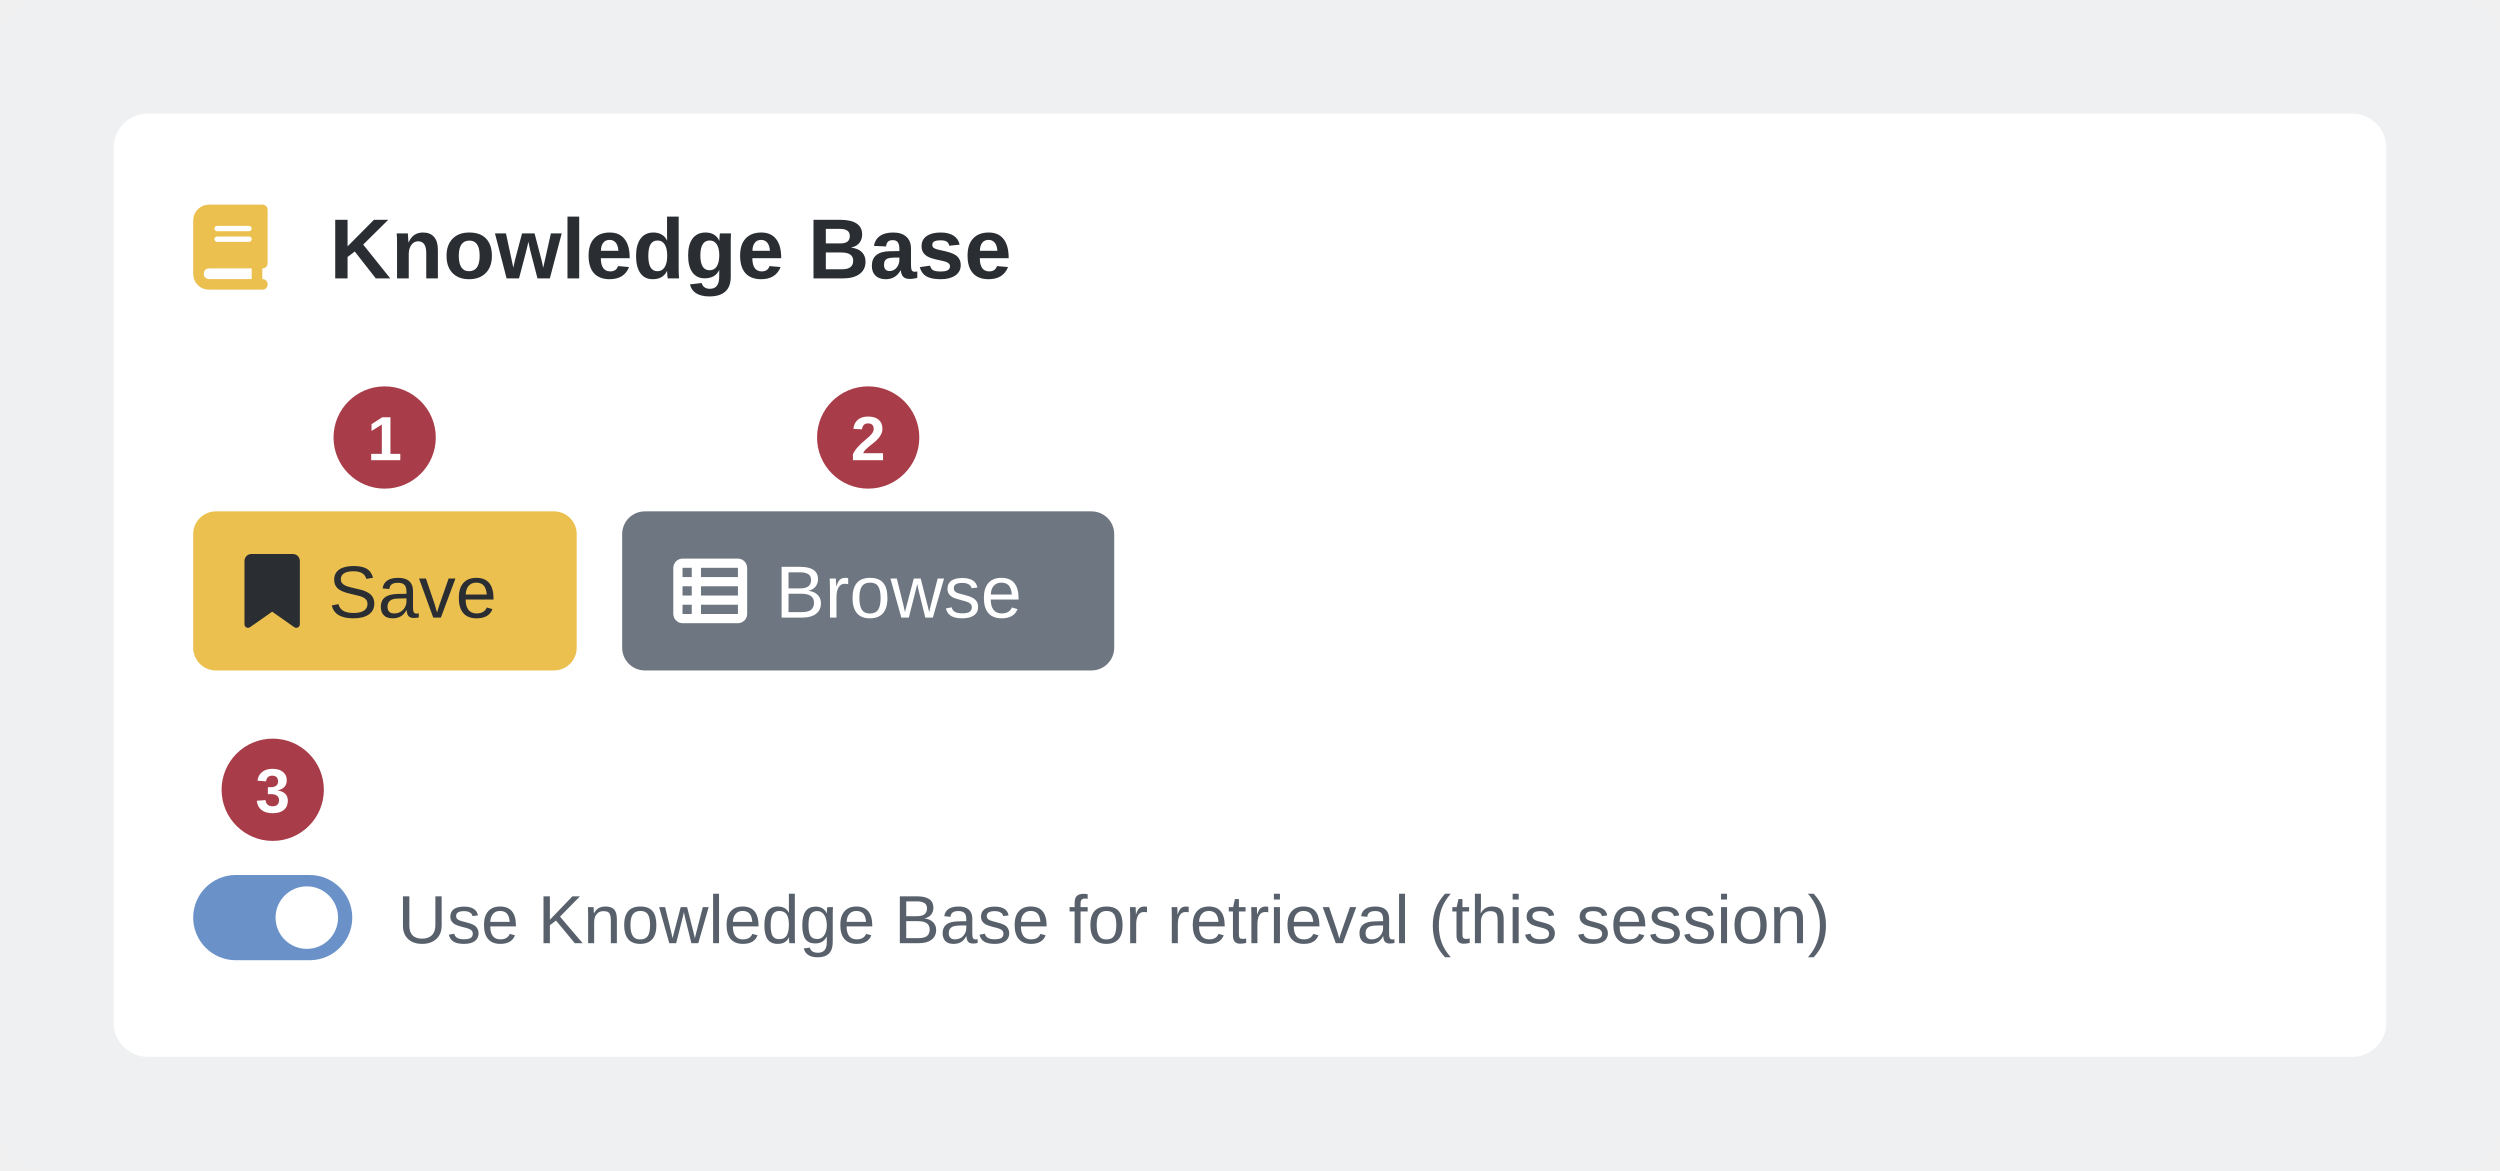
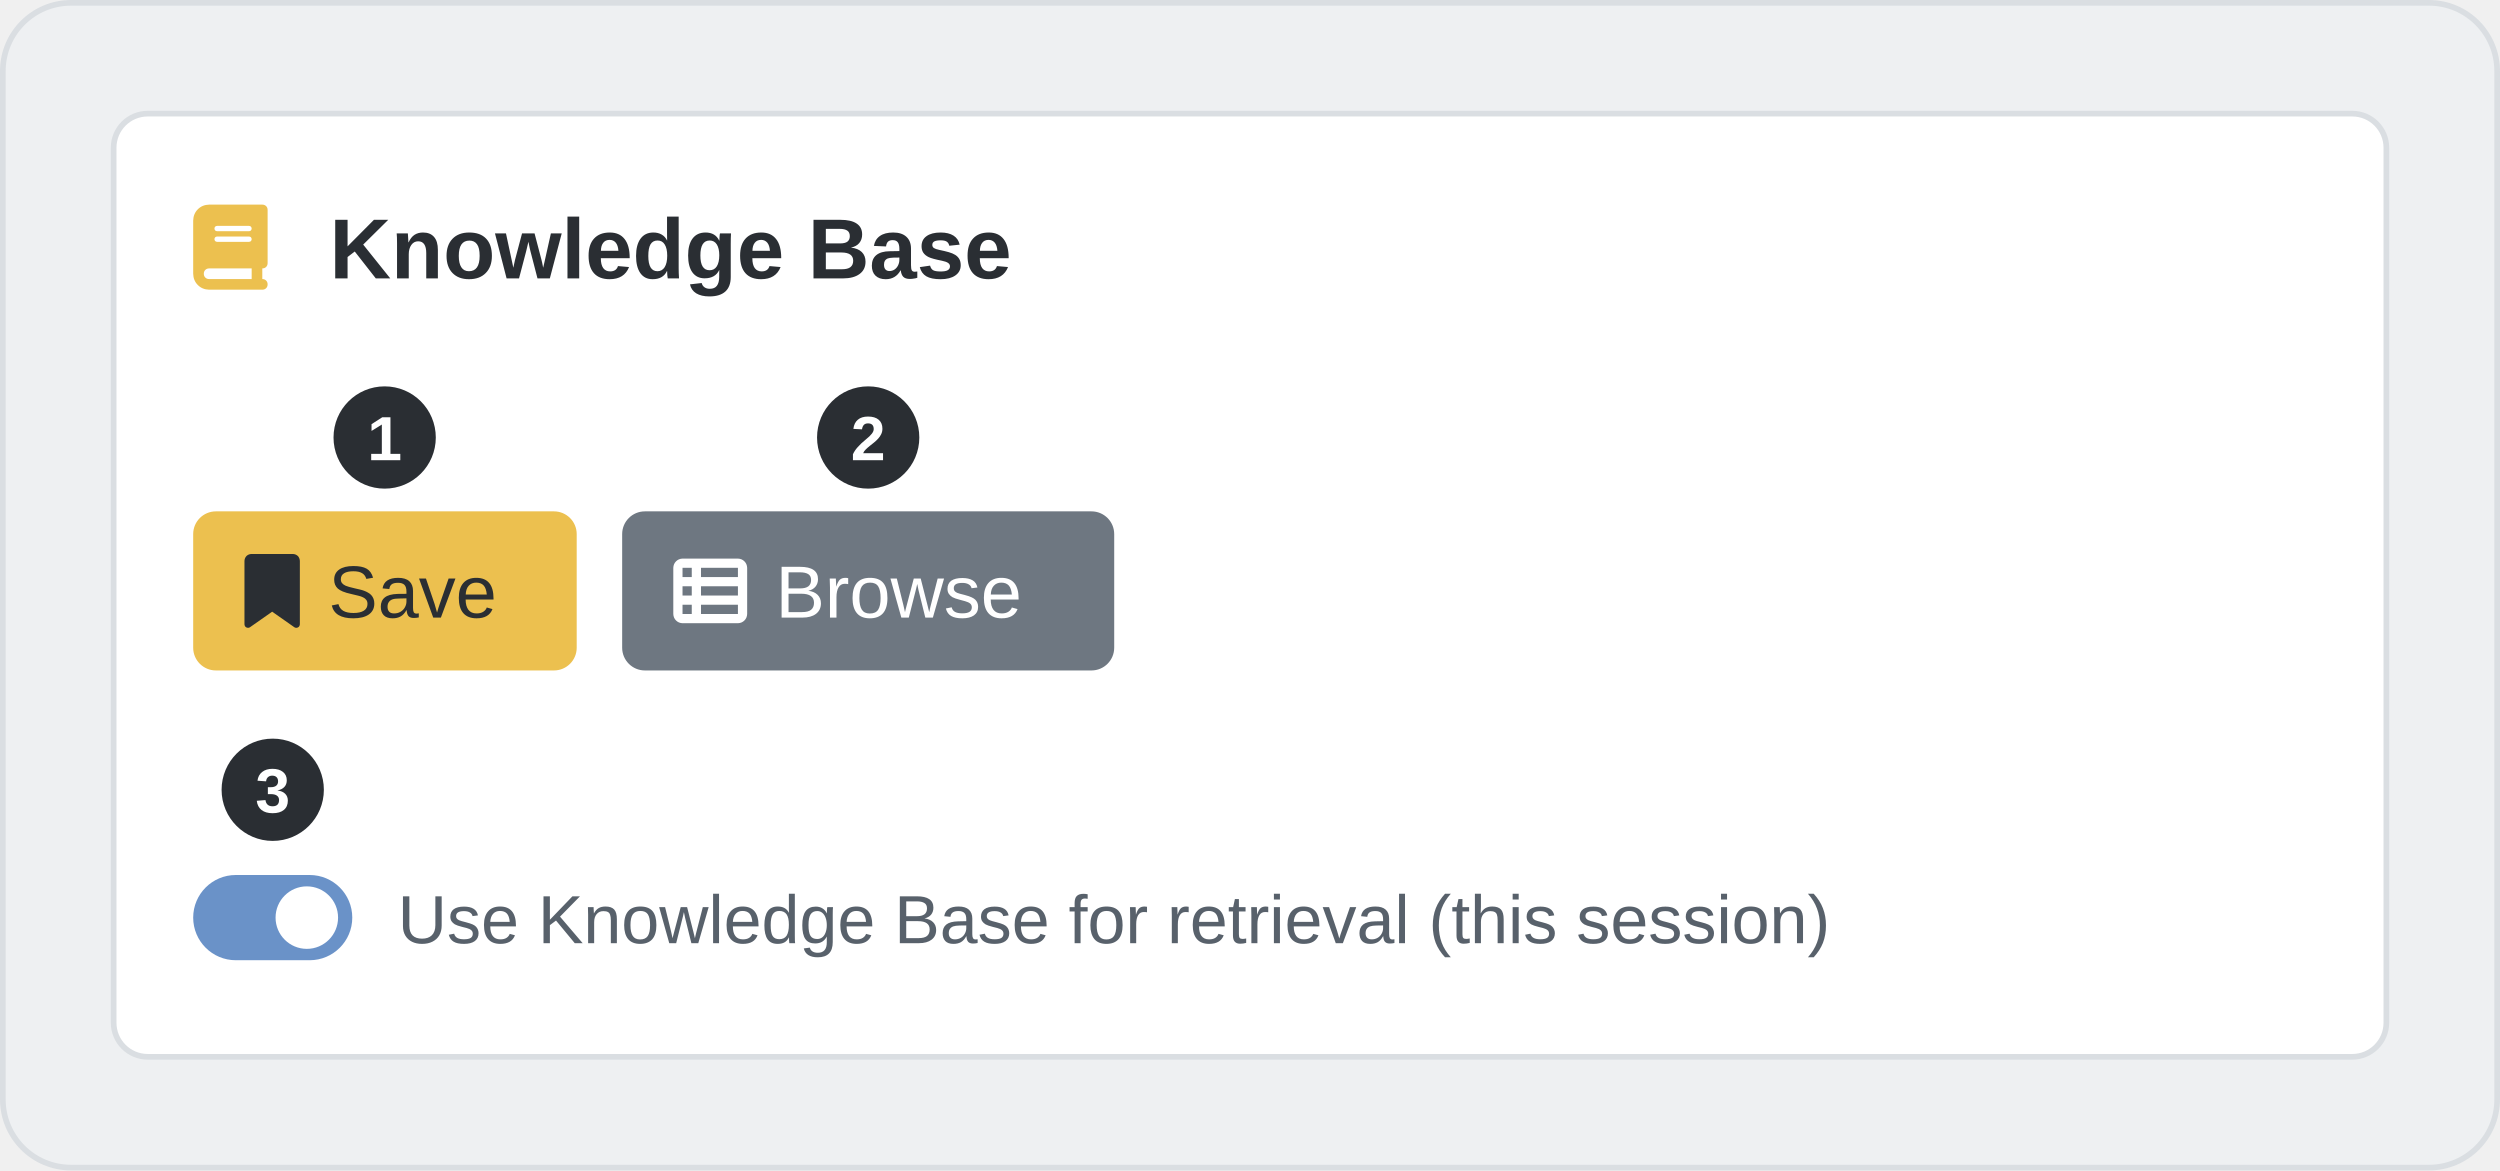
<svg xmlns="http://www.w3.org/2000/svg" role="img" width="440" height="206" viewBox="0 0 440 206" font-family="-apple-system, 'Hiragino Sans', 'Noto Sans JP', 'Helvetica Neue', Arial, sans-serif">
  <defs>
    <symbol id="i-solid-book" viewBox="0 -448 448 512">
      <path transform="scale(1 -1)" d="M96 448Q55 447 28 420Q1 393 0 352V32Q1 -9 28 -36Q55 -63 96 -64H384H416Q430 -64 439 -55Q448 -46 448 -32Q448 -18 439 -9Q430 0 416 0V64Q430 64 439 73Q448 82 448 96V416Q448 430 439 439Q430 448 416 448H384ZM96 64H352H96H352V0H96Q82 0 73 9Q64 18 64 32Q64 46 73 55Q82 64 96 64ZM128 304Q129 319 144 320H336Q351 319 352 304Q351 289 336 288H144Q129 289 128 304ZM144 256H336H144H336Q351 255 352 240Q351 225 336 224H144Q129 225 128 240Q129 255 144 256Z" />
    </symbol>
    <symbol id="i-solid-bookmark" viewBox="0 -448 384 512">
      <path transform="scale(1 -1)" d="M0 400V-40V400V-40Q2 -62 24 -64Q32 -64 38 -60L192 48L346 -60Q352 -64 360 -64Q382 -62 384 -40V400Q383 420 370 434Q356 447 336 448H48Q28 447 14 434Q1 420 0 400Z" />
    </symbol>
    <symbol id="i-solid-table-list" viewBox="0 -448 512 512">
      <path transform="scale(1 -1)" d="M0 352Q1 379 19 397Q37 415 64 416H448Q475 415 493 397Q511 379 512 352V32Q511 5 493 -13Q475 -31 448 -32H64Q37 -31 19 -13Q1 5 0 32V352ZM64 352V288V352V288H128V352H64ZM448 352H192H448H192V288H448V352ZM64 224V160V224V160H128V224H64ZM448 224H192H448H192V160H448V224ZM64 96V32V96V32H128V96H64ZM448 96H192H448H192V32H448V96Z" />
    </symbol>
  </defs>
-   <rect width="440" height="206" rx="8" fill="#eef0f2" />
-   <rect x="20" y="20" width="400" height="166" rx="6" fill="#ffffff" />
+   <rect x="0.5" y="0.5" width="439" height="205" rx="12" fill="#eef0f2" stroke="#dadee2" />
+   <rect x="20" y="20" width="400" height="166" rx="6" fill="#ffffff" stroke="#dadee2" />
  <use href="#i-solid-book" x="34.0" y="36.0" width="13.1" height="15" fill="#ecc04f" />
  <text x="58.0" y="49.0" font-size="15" fill="#2a2e33" font-weight="600">Knowledge Base</text>
  <rect x="34.0" y="90.0" width="67.5" height="28" rx="4" fill="#ecc04f" />
  <use href="#i-solid-bookmark" x="43.0" y="97.5" width="9.8" height="13" fill="#2a2e33" />
  <text x="57.8" y="108.7" font-size="13" fill="#2a2e33">Save</text>
-   <circle cx="67.7" cy="77.0" r="9" fill="#a83d49" />
+   <circle cx="67.7" cy="77.0" r="9" fill="#2a2e33" />
  <text x="67.7" y="81.0" font-size="11" fill="#ffffff" font-weight="700" text-anchor="middle">1</text>
  <rect x="109.5" y="90.0" width="86.6" height="28" rx="4" fill="#6e7781" />
  <use href="#i-solid-table-list" x="118.5" y="97.5" width="13.0" height="13" fill="#ffffff" />
  <text x="136.5" y="108.7" font-size="13" fill="#ffffff">Browse</text>
-   <circle cx="152.8" cy="77.0" r="9" fill="#a83d49" />
+   <circle cx="152.8" cy="77.0" r="9" fill="#2a2e33" />
  <text x="152.8" y="81.0" font-size="11" fill="#ffffff" font-weight="700" text-anchor="middle">2</text>
  <rect x="34" y="154" width="28" height="15" rx="7.5" fill="#6a92c8" />
  <circle cx="54" cy="161.5" r="5.5" fill="#ffffff" />
-   <circle cx="48.0" cy="139.0" r="9" fill="#a83d49" />
+   <circle cx="48.0" cy="139.0" r="9" fill="#2a2e33" />
  <text x="48.0" y="143.0" font-size="11" fill="#ffffff" font-weight="700" text-anchor="middle">3</text>
  <text x="70.0" y="166.0" font-size="12" fill="#58616b">Use Knowledge Base for retrieval (this session)</text>
</svg>
